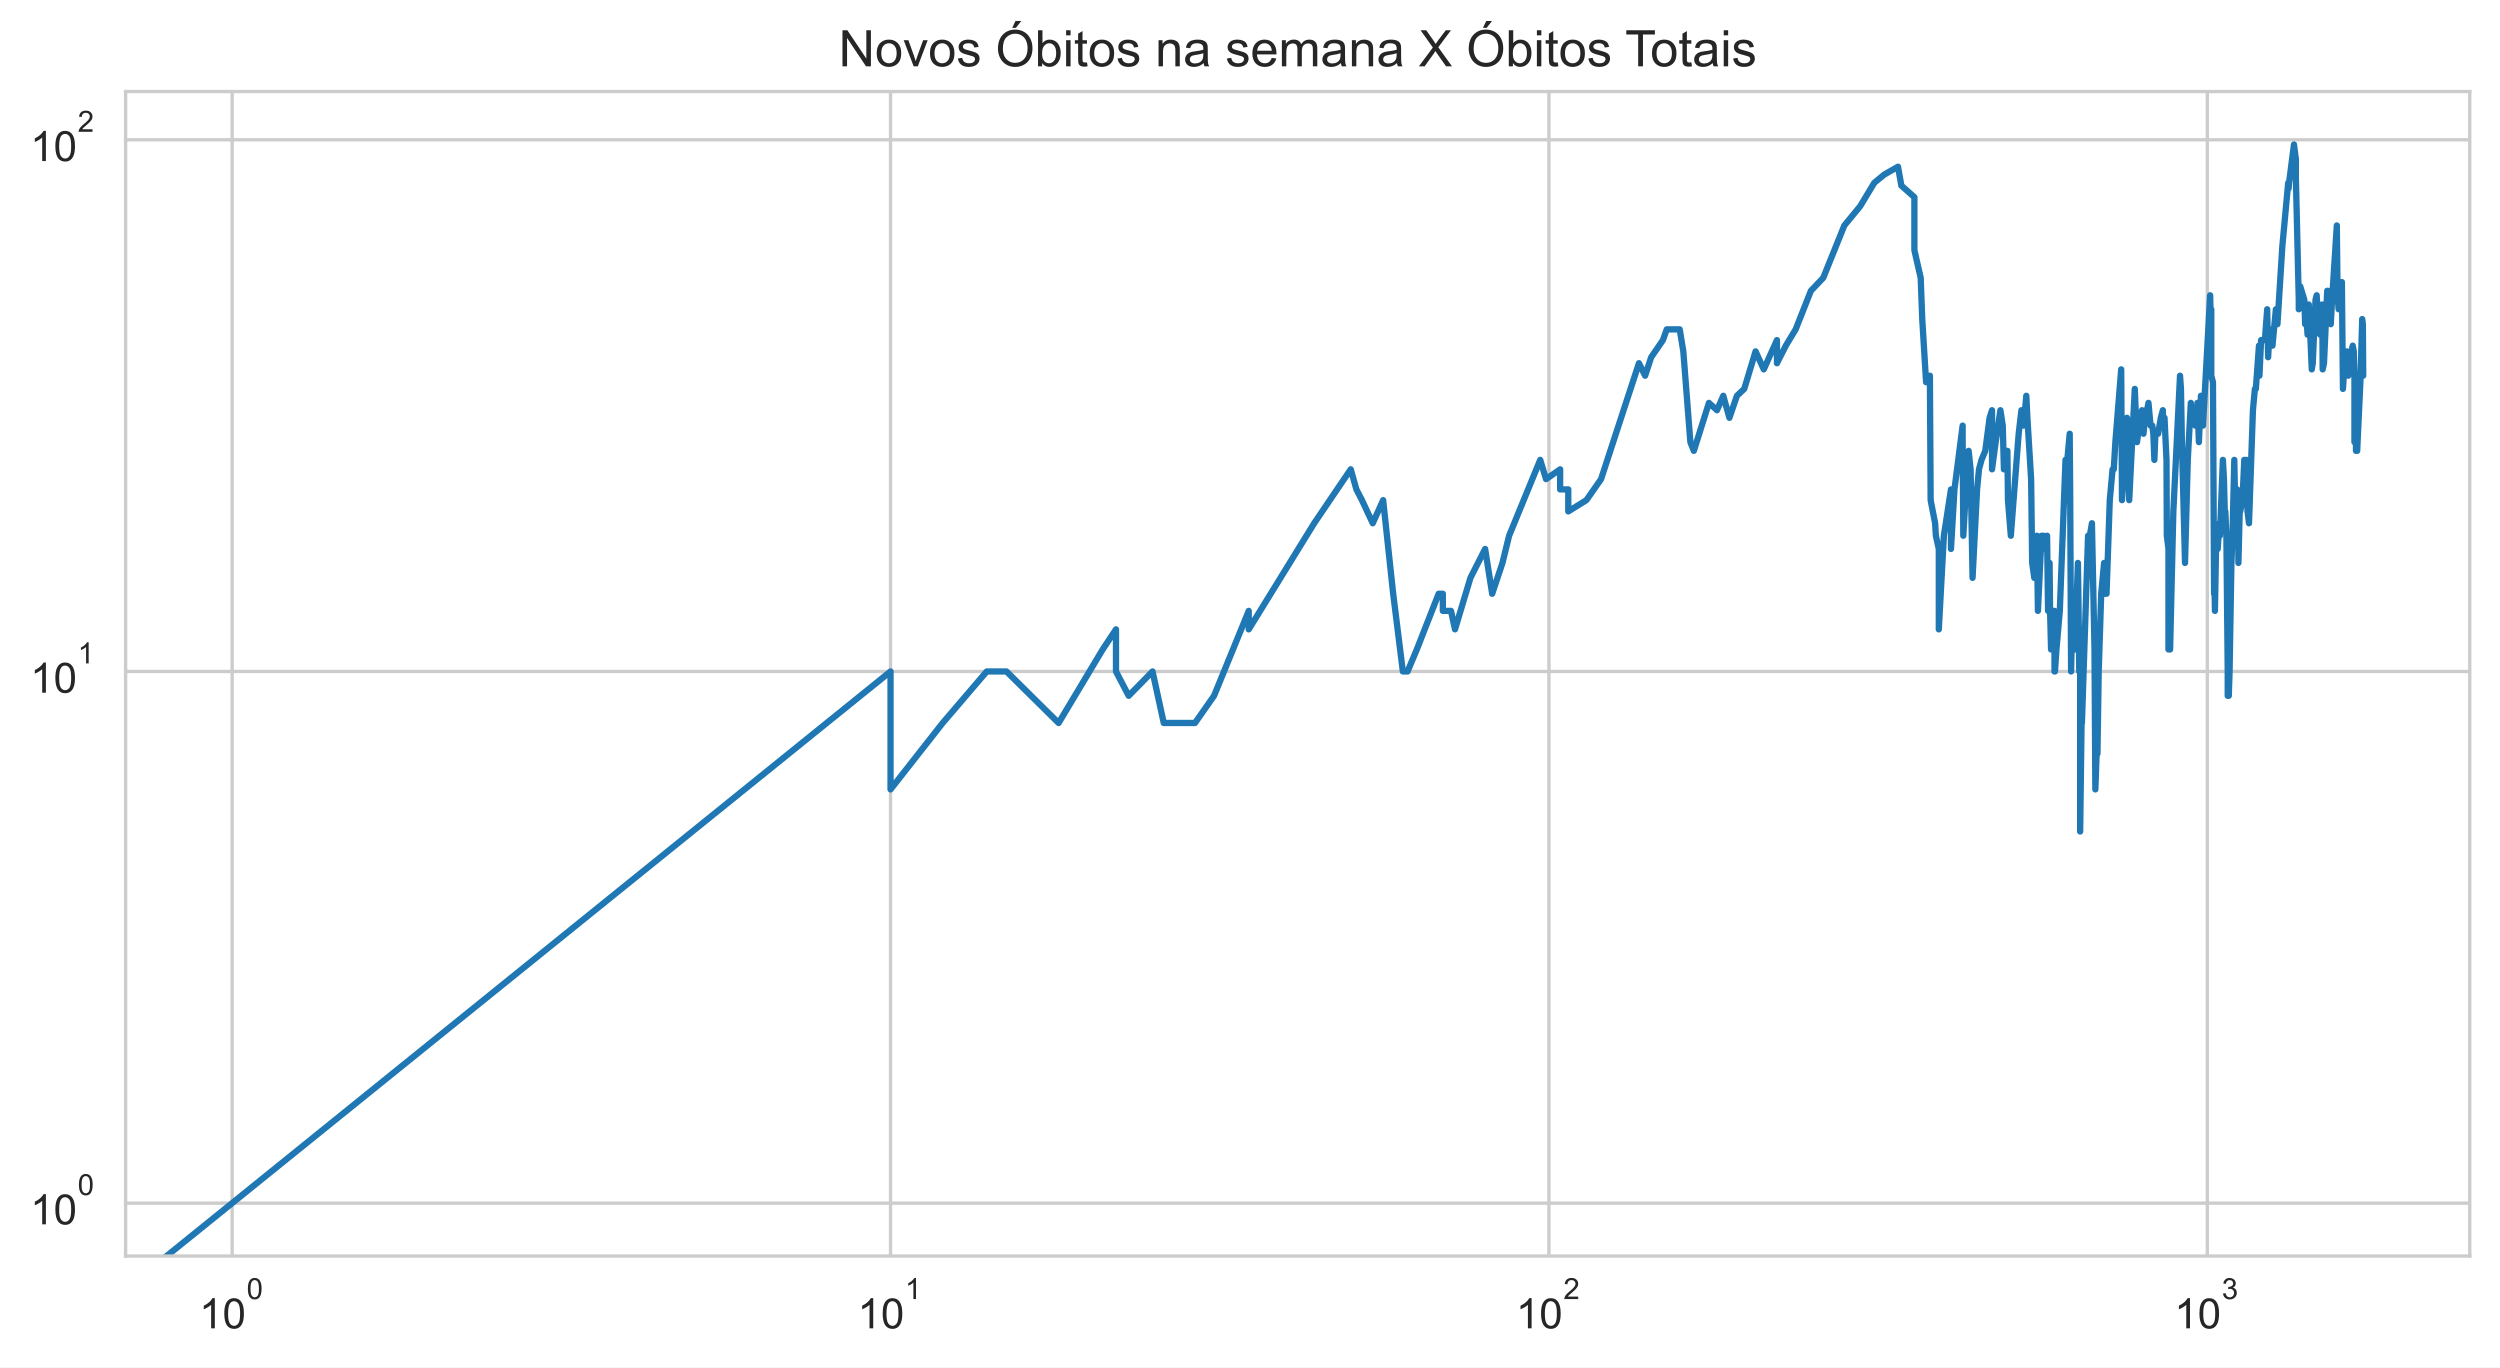
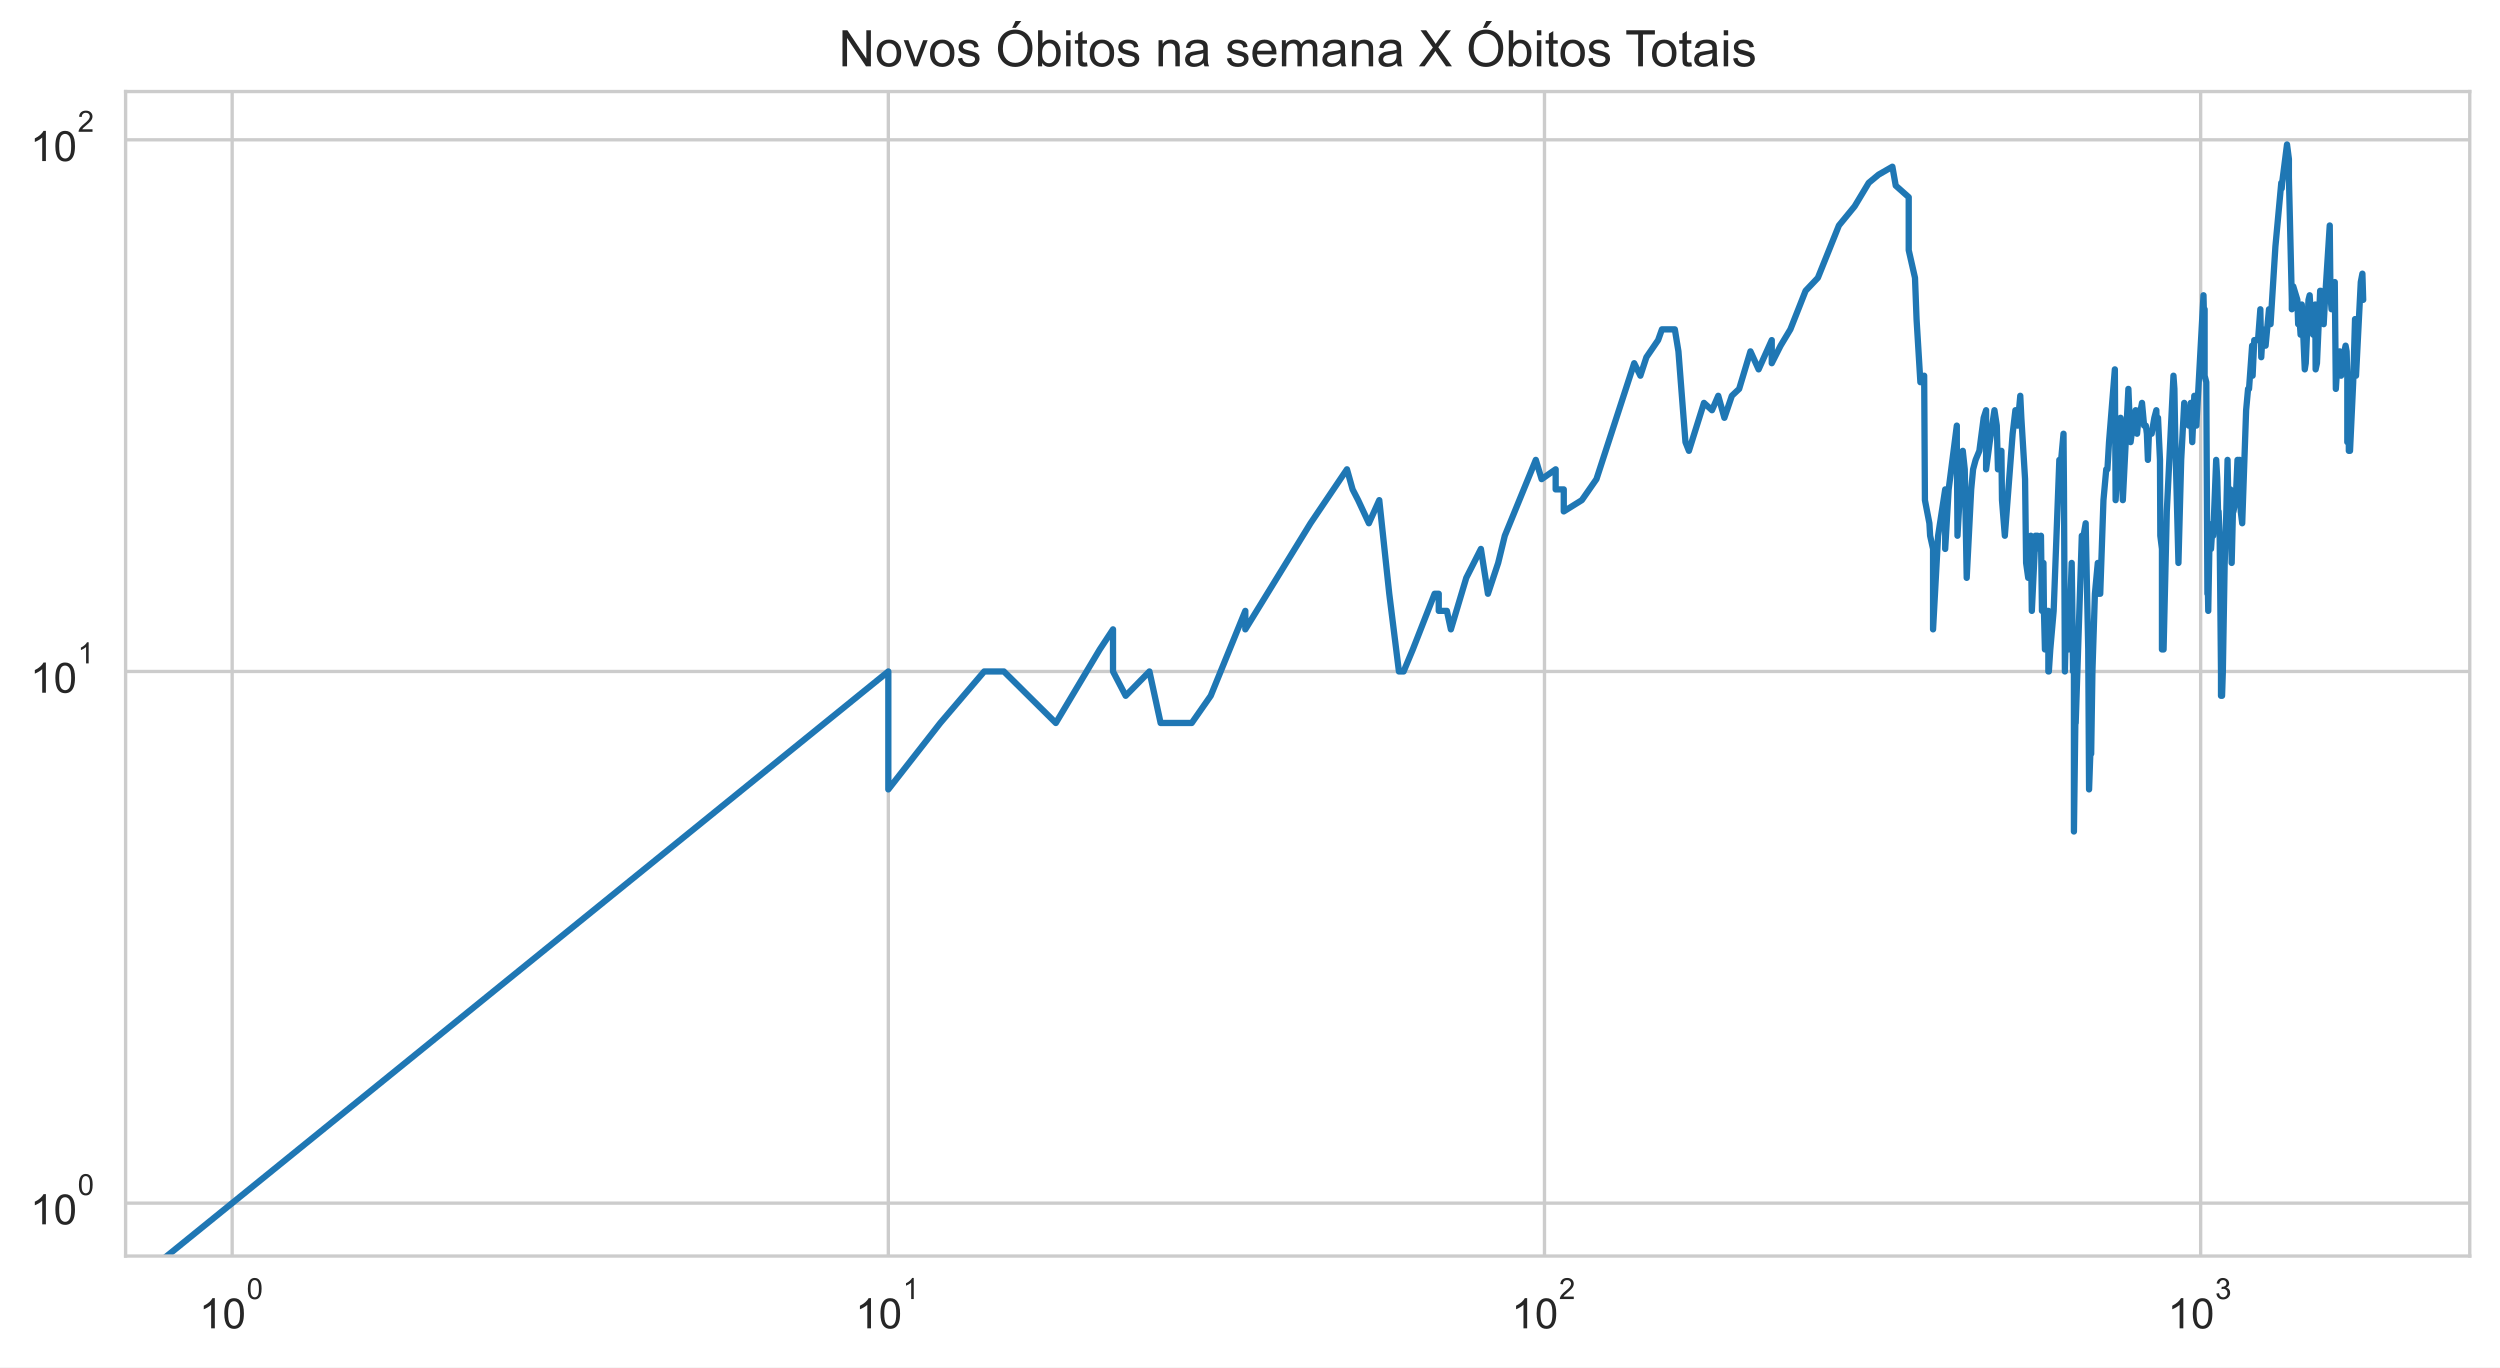
<svg xmlns="http://www.w3.org/2000/svg" xmlns:xlink="http://www.w3.org/1999/xlink" height="325.489pt" version="1.1" viewBox="0 0 595.1 325.489" width="595.1pt">
  <defs>
    <style type="text/css">*{stroke-linecap:butt;stroke-linejoin:round;}</style>
  </defs>
  <g id="figure_1">
    <g id="patch_1">
      <path d="M 0 325.489  L 595.1 325.489  L 595.1 0  L 0 0  z " style="fill:#ffffff;" />
    </g>
    <g id="axes_1">
      <g id="patch_2">
        <path d="M 29.9 298.989  L 587.9 298.989  L 587.9 21.789  L 29.9 21.789  z " style="fill:#ffffff;" />
      </g>
      <g id="matplotlib.axis_1">
        <g id="xtick_1">
          <g id="line2d_1">
-             <path clip-path="url(#p40504dd8f9)" d="M 55.264 298.989  L 55.264 21.789  " style="fill:none;stroke:#cccccc;stroke-linecap:round;stroke-width:0.8;" />
+             <path clip-path="url(#pae3e0debe0)" d="M 55.264 298.989  L 55.264 21.789  " style="fill:none;stroke:#cccccc;stroke-linecap:round;stroke-width:0.8;" />
          </g>
          <g id="text_1">
            <g style="fill:#262626;" transform="translate(47.41364 316.3019)scale(0.1 -0.1)">
              <defs>
                <path d="M 2384 0  L 1822 0  L 1822 3584  Q 1619 3391 1289 3197  Q 959 3003 697 2906  L 697 3450  Q 1169 3672 1522 3987  Q 1875 4303 2022 4600  L 2384 4600  L 2384 0  z " id="ArialMT-31" transform="scale(0.015625)" />
                <path d="M 266 2259  Q 266 3072 433 3567  Q 600 4063 929 4331  Q 1259 4600 1759 4600  Q 2128 4600 2406 4451  Q 2684 4303 2865 4023  Q 3047 3744 3150 3342  Q 3253 2941 3253 2259  Q 3253 1453 3087 958  Q 2922 463 2592 192  Q 2263 -78 1759 -78  Q 1097 -78 719 397  Q 266 969 266 2259  z M 844 2259  Q 844 1131 1108 757  Q 1372 384 1759 384  Q 2147 384 2411 759  Q 2675 1134 2675 2259  Q 2675 3391 2411 3762  Q 2147 4134 1753 4134  Q 1366 4134 1134 3806  Q 844 3388 844 2259  z " id="ArialMT-30" transform="scale(0.015625)" />
              </defs>
              <use transform="translate(0 0.99375)" xlink:href="#ArialMT-31" />
              <use transform="translate(55.61523 0.99375)" xlink:href="#ArialMT-30" />
              <use transform="translate(112.9728 70.6875)scale(0.7)" xlink:href="#ArialMT-30" />
            </g>
          </g>
        </g>
        <g id="xtick_2">
          <g id="line2d_2">
-             <path clip-path="url(#p40504dd8f9)" d="M 211.985 298.989  L 211.985 21.789  " style="fill:none;stroke:#cccccc;stroke-linecap:round;stroke-width:0.8;" />
+             <path clip-path="url(#pae3e0debe0)" d="M 211.457 298.989  L 211.457 21.789  " style="fill:none;stroke:#cccccc;stroke-linecap:round;stroke-width:0.8;" />
          </g>
          <g id="text_2">
-             <g style="fill:#262626;" transform="translate(204.1346 316.3019)scale(0.1 -0.1)">
+             <g style="fill:#262626;" transform="translate(203.6068 316.3019)scale(0.1 -0.1)">
              <use transform="translate(0 0.99375)" xlink:href="#ArialMT-31" />
              <use transform="translate(55.61523 0.99375)" xlink:href="#ArialMT-30" />
              <use transform="translate(112.9728 70.6875)scale(0.7)" xlink:href="#ArialMT-31" />
            </g>
          </g>
        </g>
        <g id="xtick_3">
          <g id="line2d_3">
-             <path clip-path="url(#p40504dd8f9)" d="M 368.706 298.989  L 368.706 21.789  " style="fill:none;stroke:#cccccc;stroke-linecap:round;stroke-width:0.8;" />
+             <path clip-path="url(#pae3e0debe0)" d="M 367.65 298.989  L 367.65 21.789  " style="fill:none;stroke:#cccccc;stroke-linecap:round;stroke-width:0.8;" />
          </g>
          <g id="text_3">
-             <g style="fill:#262626;" transform="translate(360.8556 316.3019)scale(0.1 -0.1)">
+             <g style="fill:#262626;" transform="translate(359.7999 316.3019)scale(0.1 -0.1)">
              <defs>
                <path d="M 3222 541  L 3222 0  L 194 0  Q 188 203 259 391  Q 375 700 629 1000  Q 884 1300 1366 1694  Q 2113 2306 2375 2664  Q 2638 3022 2638 3341  Q 2638 3675 2398 3904  Q 2159 4134 1775 4134  Q 1369 4134 1125 3890  Q 881 3647 878 3216  L 300 3275  Q 359 3922 746 4261  Q 1134 4600 1788 4600  Q 2447 4600 2831 4234  Q 3216 3869 3216 3328  Q 3216 3053 3103 2787  Q 2991 2522 2730 2228  Q 2469 1934 1863 1422  Q 1356 997 1212 845  Q 1069 694 975 541  L 3222 541  z " id="ArialMT-32" transform="scale(0.015625)" />
              </defs>
              <use transform="translate(0 0.99375)" xlink:href="#ArialMT-31" />
              <use transform="translate(55.61523 0.99375)" xlink:href="#ArialMT-30" />
              <use transform="translate(112.9728 70.6875)scale(0.7)" xlink:href="#ArialMT-32" />
            </g>
          </g>
        </g>
        <g id="xtick_4">
          <g id="line2d_4">
-             <path clip-path="url(#p40504dd8f9)" d="M 525.427 298.989  L 525.427 21.789  " style="fill:none;stroke:#cccccc;stroke-linecap:round;stroke-width:0.8;" />
+             <path clip-path="url(#pae3e0debe0)" d="M 523.843 298.989  L 523.843 21.789  " style="fill:none;stroke:#cccccc;stroke-linecap:round;stroke-width:0.8;" />
          </g>
          <g id="text_4">
-             <g style="fill:#262626;" transform="translate(517.5765 316.3019)scale(0.1 -0.1)">
+             <g style="fill:#262626;" transform="translate(515.993 316.3019)scale(0.1 -0.1)">
              <defs>
                <path d="M 269 1209  L 831 1284  Q 928 806 1161 595  Q 1394 384 1728 384  Q 2125 384 2398 659  Q 2672 934 2672 1341  Q 2672 1728 2419 1979  Q 2166 2231 1775 2231  Q 1616 2231 1378 2169  L 1441 2663  Q 1497 2656 1531 2656  Q 1891 2656 2178 2843  Q 2466 3031 2466 3422  Q 2466 3731 2256 3934  Q 2047 4138 1716 4138  Q 1388 4138 1169 3931  Q 950 3725 888 3313  L 325 3413  Q 428 3978 793 4289  Q 1159 4600 1703 4600  Q 2078 4600 2393 4439  Q 2709 4278 2876 4000  Q 3044 3722 3044 3409  Q 3044 3113 2884 2869  Q 2725 2625 2413 2481  Q 2819 2388 3044 2092  Q 3269 1797 3269 1353  Q 3269 753 2831 336  Q 2394 -81 1725 -81  Q 1122 -81 723 278  Q 325 638 269 1209  z " id="ArialMT-33" transform="scale(0.015625)" />
              </defs>
              <use transform="translate(0 0.99375)" xlink:href="#ArialMT-31" />
              <use transform="translate(55.61523 0.99375)" xlink:href="#ArialMT-30" />
              <use transform="translate(112.9728 70.6875)scale(0.7)" xlink:href="#ArialMT-33" />
            </g>
          </g>
        </g>
        <g id="xtick_5" />
        <g id="xtick_6" />
        <g id="xtick_7" />
        <g id="xtick_8" />
        <g id="xtick_9" />
        <g id="xtick_10" />
        <g id="xtick_11" />
        <g id="xtick_12" />
        <g id="xtick_13" />
        <g id="xtick_14" />
        <g id="xtick_15" />
        <g id="xtick_16" />
        <g id="xtick_17" />
        <g id="xtick_18" />
        <g id="xtick_19" />
        <g id="xtick_20" />
        <g id="xtick_21" />
        <g id="xtick_22" />
        <g id="xtick_23" />
        <g id="xtick_24" />
        <g id="xtick_25" />
        <g id="xtick_26" />
        <g id="xtick_27" />
        <g id="xtick_28" />
        <g id="xtick_29" />
        <g id="xtick_30" />
        <g id="xtick_31" />
        <g id="xtick_32" />
      </g>
      <g id="matplotlib.axis_2">
        <g id="ytick_1">
          <g id="line2d_5">
-             <path clip-path="url(#p40504dd8f9)" d="M 29.9 286.389  L 587.9 286.389  " style="fill:none;stroke:#cccccc;stroke-linecap:round;stroke-width:0.8;" />
+             <path clip-path="url(#pae3e0debe0)" d="M 29.9 286.389  L 587.9 286.389  " style="fill:none;stroke:#cccccc;stroke-linecap:round;stroke-width:0.8;" />
          </g>
          <g id="text_5">
            <g style="fill:#262626;" transform="translate(7.2 291.5456)scale(0.1 -0.1)">
              <use transform="translate(0 0.99375)" xlink:href="#ArialMT-31" />
              <use transform="translate(55.61523 0.99375)" xlink:href="#ArialMT-30" />
              <use transform="translate(112.9728 70.6875)scale(0.7)" xlink:href="#ArialMT-30" />
            </g>
          </g>
        </g>
        <g id="ytick_2">
          <g id="line2d_6">
-             <path clip-path="url(#p40504dd8f9)" d="M 29.9 159.834  L 587.9 159.834  " style="fill:none;stroke:#cccccc;stroke-linecap:round;stroke-width:0.8;" />
+             <path clip-path="url(#pae3e0debe0)" d="M 29.9 159.834  L 587.9 159.834  " style="fill:none;stroke:#cccccc;stroke-linecap:round;stroke-width:0.8;" />
          </g>
          <g id="text_6">
            <g style="fill:#262626;" transform="translate(7.2 164.9904)scale(0.1 -0.1)">
              <use transform="translate(0 0.99375)" xlink:href="#ArialMT-31" />
              <use transform="translate(55.61523 0.99375)" xlink:href="#ArialMT-30" />
              <use transform="translate(112.9728 70.6875)scale(0.7)" xlink:href="#ArialMT-31" />
            </g>
          </g>
        </g>
        <g id="ytick_3">
          <g id="line2d_7">
-             <path clip-path="url(#p40504dd8f9)" d="M 29.9 33.279  L 587.9 33.279  " style="fill:none;stroke:#cccccc;stroke-linecap:round;stroke-width:0.8;" />
+             <path clip-path="url(#pae3e0debe0)" d="M 29.9 33.279  L 587.9 33.279  " style="fill:none;stroke:#cccccc;stroke-linecap:round;stroke-width:0.8;" />
          </g>
          <g id="text_7">
            <g style="fill:#262626;" transform="translate(7.2 38.43524)scale(0.1 -0.1)">
              <use transform="translate(0 0.99375)" xlink:href="#ArialMT-31" />
              <use transform="translate(55.61523 0.99375)" xlink:href="#ArialMT-30" />
              <use transform="translate(112.9728 70.6875)scale(0.7)" xlink:href="#ArialMT-32" />
            </g>
          </g>
        </g>
        <g id="ytick_4" />
        <g id="ytick_5" />
        <g id="ytick_6" />
        <g id="ytick_7" />
        <g id="ytick_8" />
        <g id="ytick_9" />
        <g id="ytick_10" />
        <g id="ytick_11" />
        <g id="ytick_12" />
        <g id="ytick_13" />
        <g id="ytick_14" />
        <g id="ytick_15" />
        <g id="ytick_16" />
        <g id="ytick_17" />
        <g id="ytick_18" />
        <g id="ytick_19" />
        <g id="ytick_20" />
        <g id="ytick_21" />
      </g>
      <g id="line2d_8">
-         <path clip-path="url(#p40504dd8f9)" d="M 5.605 326.489  L 211.985 159.834  L 211.985 187.91  L 224.394 172.099  L 234.886 159.834  L 234.886 159.834  L 239.582 159.834  L 251.991 172.099  L 262.483 154.596  L 265.649 149.813  L 265.649 159.834  L 268.675 165.625  L 268.675 165.625  L 274.35 159.834  L 277.02 172.099  L 284.452 172.099  L 288.991 165.625  L 297.251 145.414  L 297.251 149.813  L 297.251 149.813  L 312.827 124.556  L 321.528 111.716  L 322.876 116.499  L 324.197 119.056  L 326.766 124.556  L 329.241 119.056  L 331.63 141.341  L 333.937 159.834  L 335.062 159.834  L 337.258 154.596  L 342.456 141.341  L 343.45 141.341  L 343.45 145.414  L 345.395 145.414  L 346.347 149.813  L 350.027 137.549  L 353.518 130.67  L 355.198 141.341  L 357.644 134.002  L 359.227 127.528  L 366.632 109.473  L 368.022 114.056  L 371.375 111.716  L 371.375 116.499  L 373.311 116.499  L 373.311 121.737  L 377.624 119.056  L 381.115 114.056  L 390.133 86.46  L 391.607 89.431  L 393.05 85.032  L 395.847 80.959  L 396.755 78.402  L 399.839 78.402  L 400.695 83.64  L 402.376 105.243  L 403.201 107.317  L 406.795 95.905  L 408.712 97.65  L 410.208 94.214  L 411.672 99.452  L 413.458 94.214  L 415.199 92.573  L 417.895 83.64  L 419.849 87.925  L 422.986 80.959  L 422.986 86.46  L 425.099 82.283  L 427.437 78.402  L 431.071 69.22  L 434.002 66.137  L 439.027 53.673  L 442.796 49.091  L 442.796 49.091  L 446.15 43.52  L 448.508 41.569  L 451.799 39.684  L 452.597 44.186  L 455.701 46.935  L 455.701 59.553  L 455.701 59.553  L 457.201 66.137  L 457.57 75.959  L 458.487 90.98  L 459.39 89.431  L 459.57 119.056  L 459.57 119.056  L 460.636 124.556  L 460.812 127.528  L 461.512 130.67  L 461.512 149.813  L 462.72 127.528  L 462.72 127.528  L 464.409 116.499  L 464.409 130.67  L 465.238 116.499  L 467.187 101.315  L 467.187 105.243  L 467.187 105.243  L 467.347 127.528  L 467.825 119.056  L 468.614 107.317  L 469.082 111.716  L 469.548 137.549  L 470.622 116.499  L 470.622 116.499  L 471.078 111.716  L 471.68 109.473  L 472.574 107.317  L 473.602 99.452  L 474.182 97.65  L 474.182 111.716  L 474.182 111.716  L 475.044 105.243  L 476.176 97.65  L 476.735 101.315  L 477.013 111.716  L 477.702 109.473  L 477.702 109.473  L 477.839 107.317  L 477.976 119.056  L 478.656 127.528  L 480.525 103.244  L 481.18 97.65  L 481.699 99.452  L 481.699 99.452  L 481.699 101.315  L 482.343 94.214  L 482.599 99.452  L 483.487 114.056  L 483.739 134.002  L 483.739 134.002  L 484.239 137.549  L 484.86 127.528  L 485.106 145.414  L 485.962 127.528  L 485.962 127.528  L 486.447 127.528  L 486.928 130.67  L 487.286 127.528  L 487.524 145.414  L 487.88 134.002  L 487.998 145.414  L 488.233 154.596  L 488.819 145.414  L 488.819 149.813  L 489.051 145.414  L 489.051 159.834  L 489.167 159.834  L 489.514 154.596  L 490.317 145.414  L 491.672 109.473  L 491.895 109.473  L 491.895 109.473  L 491.895 111.716  L 492.67 103.244  L 492.78 116.499  L 493 159.834  L 493 159.834  L 493.219 149.813  L 493.871 154.596  L 494.087 149.813  L 494.624 134.002  L 494.731 141.341  L 494.944 159.834  L 495.157 159.834  L 495.157 197.931  L 495.581 165.625  L 495.581 172.099  L 497.042 127.528  L 497.351 130.67  L 497.351 130.67  L 497.454 127.528  L 497.965 124.556  L 498.574 154.596  L 498.776 187.91  L 499.077 179.438  L 499.277 179.438  L 499.576 159.834  L 500.171 141.341  L 500.858 134.002  L 500.858 141.341  L 500.955 141.341  L 501.441 141.341  L 502.211 119.056  L 502.878 111.716  L 503.162 111.716  L 503.162 111.716  L 503.539 105.243  L 504.932 87.925  L 505.116 119.056  L 505.116 119.056  L 506.298 99.452  L 506.837 119.056  L 508.166 92.573  L 508.166 92.573  L 508.69 105.243  L 509.469 99.452  L 509.898 97.65  L 510.239 103.244  L 510.747 97.65  L 510.747 99.452  L 510.747 99.452  L 511.42 95.905  L 511.919 101.315  L 512.333 101.315  L 512.58 103.244  L 512.826 109.473  L 513.072 103.244  L 513.721 103.244  L 514.365 99.452  L 514.844 97.65  L 514.923 101.315  L 515.24 99.452  L 515.713 109.473  L 515.791 127.528  L 516.182 130.67  L 516.182 154.596  L 516.182 154.596  L 516.571 154.596  L 517.342 121.737  L 518.933 89.431  L 518.933 89.431  L 519.157 92.573  L 519.38 105.243  L 520.12 134.002  L 520.779 109.473  L 520.779 109.473  L 521.504 95.905  L 521.576 99.452  L 522.364 97.65  L 522.577 101.315  L 523.072 95.905  L 523.072 95.905  L 523.424 105.243  L 523.912 94.214  L 524.398 101.315  L 526.104 70.288  L 526.238 75.959  L 526.373 73.62  L 526.373 73.62  L 526.373 89.431  L 526.774 90.98  L 527.041 141.341  L 527.174 141.341  L 527.24 145.414  L 527.24 145.414  L 527.504 130.67  L 527.899 130.67  L 528.292 124.556  L 528.422 124.556  L 528.422 127.528  L 528.422 127.528  L 529.135 109.473  L 529.393 114.056  L 529.649 124.556  L 529.713 121.737  L 529.713 121.737  L 529.968 127.528  L 530.286 159.834  L 530.286 165.625  L 530.286 165.625  L 530.539 165.625  L 530.728 159.834  L 531.167 134.002  L 531.417 127.528  L 531.852 109.473  L 531.852 109.473  L 532.037 119.056  L 532.53 116.499  L 532.713 119.056  L 532.836 134.002  L 532.836 134.002  L 533.14 121.737  L 533.261 121.737  L 533.805 119.056  L 534.225 109.473  L 534.345 109.473  L 534.345 109.473  L 534.464 116.499  L 534.761 109.473  L 534.998 121.737  L 535.352 124.556  L 536.287 97.65  L 536.75 92.573  L 536.98 92.573  L 537.722 82.283  L 537.836 89.431  L 538.232 80.959  L 539.128 80.959  L 539.682 73.62  L 539.903 85.032  L 540.287 78.402  L 540.505 80.959  L 540.505 82.283  L 540.94 82.283  L 541.748 73.62  L 542.122 77.167  L 543.284 58.673  L 544.683 43.52  L 544.786 44.861  L 544.888 43.52  L 546.054 34.389  L 546.505 37.862  L 546.505 42.211  L 547.2 71.376  L 547.2 73.62  L 547.546 68.173  L 548.522 71.376  L 548.716 77.167  L 548.812 74.777  L 549.053 75.959  L 549.293 79.665  L 549.58 72.486  L 549.771 75.959  L 550.293 87.925  L 550.528 86.46  L 551.184 71.376  L 551.463 70.288  L 551.88 77.167  L 552.294 79.665  L 552.796 72.486  L 552.887 87.925  L 553.205 86.46  L 553.97 69.22  L 554.104 69.22  L 554.193 70.288  L 554.594 70.288  L 554.815 77.167  L 555.124 71.376  L 556.258 53.673  L 556.431 70.288  L 556.689 73.62  L 556.947 72.486  L 557.459 67.146  L 557.714 92.573  L 558.009 87.925  L 558.094 85.032  L 558.346 85.032  L 558.639 83.64  L 558.972 89.431  L 559.346 85.032  L 559.511 87.925  L 559.758 83.64  L 560.045 82.283  L 560.29 83.64  L 560.453 89.431  L 560.453 105.243  L 560.656 103.244  L 560.818 99.452  L 560.818 107.317  L 561.101 107.317  L 561.862 90.98  L 562.299 75.959  L 562.457 77.167  L 562.536 89.431  L 562.536 89.431  " style="fill:none;stroke:#1f77b4;stroke-linecap:round;stroke-width:1.5;" />
+         <path clip-path="url(#pae3e0debe0)" d="M 5.773 326.489  L 211.457 159.834  L 211.457 187.91  L 223.824 172.099  L 234.281 159.834  L 234.281 159.834  L 238.961 159.834  L 251.329 172.099  L 261.785 154.596  L 264.941 149.813  L 264.941 159.834  L 267.956 165.625  L 267.956 165.625  L 273.612 159.834  L 276.273 172.099  L 283.68 172.099  L 288.204 165.625  L 296.436 145.414  L 296.436 149.813  L 296.436 149.813  L 311.96 124.556  L 320.631 111.716  L 321.974 116.499  L 323.292 119.056  L 325.852 124.556  L 328.319 119.056  L 330.699 141.341  L 332.999 159.834  L 334.12 159.834  L 336.308 154.596  L 341.489 141.341  L 342.479 141.341  L 342.479 145.414  L 344.417 145.414  L 345.366 149.813  L 349.034 137.549  L 352.513 130.67  L 354.188 141.341  L 356.626 134.002  L 358.203 127.528  L 365.584 109.473  L 366.968 114.056  L 370.31 111.716  L 370.31 116.499  L 372.239 116.499  L 372.239 121.737  L 376.538 119.056  L 380.017 114.056  L 389.005 86.46  L 390.474 89.431  L 391.912 85.032  L 394.7 80.959  L 395.605 78.402  L 398.679 78.402  L 399.532 83.64  L 401.207 105.243  L 402.029 107.317  L 405.611 95.905  L 407.522 97.65  L 409.013 94.214  L 410.471 99.452  L 412.252 94.214  L 413.987 92.573  L 416.674 83.64  L 418.621 87.925  L 421.748 80.959  L 421.748 86.46  L 423.854 82.283  L 426.183 78.402  L 429.805 69.22  L 432.726 66.137  L 437.735 53.673  L 441.491 49.091  L 441.491 49.091  L 444.833 43.52  L 447.184 41.569  L 450.463 39.684  L 451.259 44.186  L 454.352 46.935  L 454.352 59.553  L 454.352 59.553  L 455.847 66.137  L 456.215 75.959  L 457.128 90.98  L 458.029 89.431  L 458.208 119.056  L 458.208 119.056  L 459.271 124.556  L 459.446 127.528  L 460.144 130.67  L 460.144 149.813  L 461.347 127.528  L 461.347 127.528  L 463.031 116.499  L 463.031 130.67  L 463.857 116.499  L 465.8 101.315  L 465.8 105.243  L 465.8 105.243  L 465.959 127.528  L 466.435 119.056  L 467.221 107.317  L 467.689 111.716  L 468.153 137.549  L 469.223 116.499  L 469.223 116.499  L 469.677 111.716  L 470.277 109.473  L 471.168 107.317  L 472.193 99.452  L 472.771 97.65  L 472.771 111.716  L 472.771 111.716  L 473.63 105.243  L 474.758 97.65  L 475.315 101.315  L 475.592 111.716  L 476.279 109.473  L 476.279 109.473  L 476.416 107.317  L 476.552 119.056  L 477.23 127.528  L 479.092 103.244  L 479.745 97.65  L 480.263 99.452  L 480.263 99.452  L 480.263 101.315  L 480.905 94.214  L 481.16 99.452  L 482.045 114.056  L 482.296 134.002  L 482.296 134.002  L 482.794 137.549  L 483.413 127.528  L 483.658 145.414  L 484.512 127.528  L 484.512 127.528  L 484.994 127.528  L 485.474 130.67  L 485.831 127.528  L 486.068 145.414  L 486.423 134.002  L 486.54 145.414  L 486.775 154.596  L 487.358 145.414  L 487.358 149.813  L 487.59 145.414  L 487.59 159.834  L 487.706 159.834  L 488.052 154.596  L 488.852 145.414  L 490.202 109.473  L 490.424 109.473  L 490.424 109.473  L 490.424 111.716  L 491.197 103.244  L 491.306 116.499  L 491.525 159.834  L 491.525 159.834  L 491.743 149.813  L 492.394 154.596  L 492.609 149.813  L 493.144 134.002  L 493.251 141.341  L 493.464 159.834  L 493.676 159.834  L 493.676 197.931  L 494.098 165.625  L 494.098 172.099  L 495.554 127.528  L 495.862 130.67  L 495.862 130.67  L 495.965 127.528  L 496.474 124.556  L 497.081 154.596  L 497.282 187.91  L 497.582 179.438  L 497.782 179.438  L 498.08 159.834  L 498.672 141.341  L 499.357 134.002  L 499.357 141.341  L 499.454 141.341  L 499.938 141.341  L 500.706 119.056  L 501.371 111.716  L 501.653 111.716  L 501.653 111.716  L 502.029 105.243  L 503.418 87.925  L 503.601 119.056  L 503.601 119.056  L 504.779 99.452  L 505.316 119.056  L 506.64 92.573  L 506.64 92.573  L 507.163 105.243  L 507.939 99.452  L 508.366 97.65  L 508.706 103.244  L 509.213 97.65  L 509.213 99.452  L 509.213 99.452  L 509.883 95.905  L 510.381 101.315  L 510.794 101.315  L 511.04 103.244  L 511.285 109.473  L 511.53 103.244  L 512.177 103.244  L 512.819 99.452  L 513.296 97.65  L 513.375 101.315  L 513.691 99.452  L 514.162 109.473  L 514.24 127.528  L 514.63 130.67  L 514.63 154.596  L 514.63 154.596  L 515.017 154.596  L 515.785 121.737  L 517.371 89.431  L 517.371 89.431  L 517.594 92.573  L 517.817 105.243  L 518.555 134.002  L 519.211 109.473  L 519.211 109.473  L 519.934 95.905  L 520.006 99.452  L 520.791 97.65  L 521.003 101.315  L 521.497 95.905  L 521.497 95.905  L 521.847 105.243  L 522.334 94.214  L 522.818 101.315  L 524.518 70.288  L 524.652 75.959  L 524.786 73.62  L 524.786 73.62  L 524.786 89.431  L 525.186 90.98  L 525.452 141.341  L 525.584 141.341  L 525.65 145.414  L 525.65 145.414  L 525.914 130.67  L 526.308 130.67  L 526.699 124.556  L 526.829 124.556  L 526.829 127.528  L 526.829 127.528  L 527.539 109.473  L 527.796 114.056  L 528.051 124.556  L 528.115 121.737  L 528.115 121.737  L 528.369 127.528  L 528.686 159.834  L 528.686 165.625  L 528.686 165.625  L 528.938 165.625  L 529.126 159.834  L 529.564 134.002  L 529.813 127.528  L 530.247 109.473  L 530.247 109.473  L 530.431 119.056  L 530.922 116.499  L 531.105 119.056  L 531.227 134.002  L 531.227 134.002  L 531.53 121.737  L 531.652 121.737  L 532.193 119.056  L 532.612 109.473  L 532.731 109.473  L 532.731 109.473  L 532.85 116.499  L 533.146 109.473  L 533.383 121.737  L 533.735 124.556  L 534.667 97.65  L 535.128 92.573  L 535.357 92.573  L 536.097 82.283  L 536.211 89.431  L 536.605 80.959  L 537.498 80.959  L 538.051 73.62  L 538.27 85.032  L 538.653 78.402  L 538.871 80.959  L 538.871 82.283  L 539.304 82.283  L 540.11 73.62  L 540.482 77.167  L 541.64 58.673  L 543.035 43.52  L 543.137 44.861  L 543.239 43.52  L 544.401 34.389  L 544.85 37.862  L 544.85 42.211  L 545.544 71.376  L 545.544 73.62  L 545.887 68.173  L 546.861 71.376  L 547.054 77.167  L 547.15 74.777  L 547.39 75.959  L 547.629 79.665  L 547.915 72.486  L 548.105 75.959  L 548.625 87.925  L 548.86 86.46  L 549.514 71.376  L 549.792 70.288  L 550.207 77.167  L 550.62 79.665  L 551.121 72.486  L 551.211 87.925  L 551.528 86.46  L 552.29 69.22  L 552.424 69.22  L 552.513 70.288  L 552.912 70.288  L 553.132 77.167  L 553.44 71.376  L 554.571 53.673  L 554.743 70.288  L 555.001 73.62  L 555.257 72.486  L 555.768 67.146  L 556.021 92.573  L 556.316 87.925  L 556.4 85.032  L 556.651 85.032  L 556.944 83.64  L 557.276 89.431  L 557.648 85.032  L 557.812 87.925  L 558.059 83.64  L 558.345 82.283  L 558.589 83.64  L 558.752 89.431  L 558.752 105.243  L 558.954 103.244  L 559.115 99.452  L 559.115 107.317  L 559.397 107.317  L 560.156 90.98  L 560.591 75.959  L 560.749 77.167  L 560.828 89.431  L 561.959 67.146  L 562.344 65.147  L 562.536 71.376  L 562.536 71.376  " style="fill:none;stroke:#1f77b4;stroke-linecap:round;stroke-width:1.5;" />
      </g>
      <g id="patch_3">
        <path d="M 29.9 298.989  L 29.9 21.789  " style="fill:none;stroke:#cccccc;stroke-linecap:square;stroke-linejoin:miter;stroke-width:0.8;" />
      </g>
      <g id="patch_4">
        <path d="M 587.9 298.989  L 587.9 21.789  " style="fill:none;stroke:#cccccc;stroke-linecap:square;stroke-linejoin:miter;stroke-width:0.8;" />
      </g>
      <g id="patch_5">
        <path d="M 29.9 298.989  L 587.9 298.989  " style="fill:none;stroke:#cccccc;stroke-linecap:square;stroke-linejoin:miter;stroke-width:0.8;" />
      </g>
      <g id="patch_6">
        <path d="M 29.9 21.789  L 587.9 21.789  " style="fill:none;stroke:#cccccc;stroke-linecap:square;stroke-linejoin:miter;stroke-width:0.8;" />
      </g>
      <g id="text_8">
        <g style="fill:#262626;" transform="translate(199.6278 15.78937)scale(0.12 -0.12)">
          <defs>
            <path d="M 488 0  L 488 4581  L 1109 4581  L 3516 984  L 3516 4581  L 4097 4581  L 4097 0  L 3475 0  L 1069 3600  L 1069 0  L 488 0  z " id="ArialMT-4e" transform="scale(0.015625)" />
            <path d="M 213 1659  Q 213 2581 725 3025  Q 1153 3394 1769 3394  Q 2453 3394 2887 2945  Q 3322 2497 3322 1706  Q 3322 1066 3130 698  Q 2938 331 2570 128  Q 2203 -75 1769 -75  Q 1072 -75 642 372  Q 213 819 213 1659  z M 791 1659  Q 791 1022 1069 705  Q 1347 388 1769 388  Q 2188 388 2466 706  Q 2744 1025 2744 1678  Q 2744 2294 2464 2611  Q 2184 2928 1769 2928  Q 1347 2928 1069 2612  Q 791 2297 791 1659  z " id="ArialMT-6f" transform="scale(0.015625)" />
            <path d="M 1344 0  L 81 3319  L 675 3319  L 1388 1331  Q 1503 1009 1600 663  Q 1675 925 1809 1294  L 2547 3319  L 3125 3319  L 1869 0  L 1344 0  z " id="ArialMT-76" transform="scale(0.015625)" />
            <path d="M 197 991  L 753 1078  Q 800 744 1014 566  Q 1228 388 1613 388  Q 2000 388 2187 545  Q 2375 703 2375 916  Q 2375 1106 2209 1216  Q 2094 1291 1634 1406  Q 1016 1563 777 1677  Q 538 1791 414 1992  Q 291 2194 291 2438  Q 291 2659 392 2848  Q 494 3038 669 3163  Q 800 3259 1026 3326  Q 1253 3394 1513 3394  Q 1903 3394 2198 3281  Q 2494 3169 2634 2976  Q 2775 2784 2828 2463  L 2278 2388  Q 2241 2644 2061 2787  Q 1881 2931 1553 2931  Q 1166 2931 1000 2803  Q 834 2675 834 2503  Q 834 2394 903 2306  Q 972 2216 1119 2156  Q 1203 2125 1616 2013  Q 2213 1853 2448 1751  Q 2684 1650 2818 1456  Q 2953 1263 2953 975  Q 2953 694 2789 445  Q 2625 197 2315 61  Q 2006 -75 1616 -75  Q 969 -75 630 194  Q 291 463 197 991  z " id="ArialMT-73" transform="scale(0.015625)" />
            <path id="ArialMT-20" transform="scale(0.015625)" />
            <path d="M 309 2231  Q 309 3372 921 4017  Q 1534 4663 2503 4663  Q 3138 4663 3647 4359  Q 4156 4056 4423 3514  Q 4691 2972 4691 2284  Q 4691 1588 4409 1038  Q 4128 488 3612 205  Q 3097 -78 2500 -78  Q 1853 -78 1343 234  Q 834 547 571 1087  Q 309 1628 309 2231  z M 934 2222  Q 934 1394 1379 917  Q 1825 441 2497 441  Q 3181 441 3623 922  Q 4066 1403 4066 2288  Q 4066 2847 3877 3264  Q 3688 3681 3323 3911  Q 2959 4141 2506 4141  Q 1863 4141 1398 3698  Q 934 3256 934 2222  z M 2118 4883  L 2533 5758  L 3271 5758  L 2583 4883  L 2118 4883  z " id="ArialMT-d3" transform="scale(0.015625)" />
            <path d="M 941 0  L 419 0  L 419 4581  L 981 4581  L 981 2947  Q 1338 3394 1891 3394  Q 2197 3394 2470 3270  Q 2744 3147 2920 2923  Q 3097 2700 3197 2384  Q 3297 2069 3297 1709  Q 3297 856 2875 390  Q 2453 -75 1863 -75  Q 1275 -75 941 416  L 941 0  z M 934 1684  Q 934 1088 1097 822  Q 1363 388 1816 388  Q 2184 388 2453 708  Q 2722 1028 2722 1663  Q 2722 2313 2464 2622  Q 2206 2931 1841 2931  Q 1472 2931 1203 2611  Q 934 2291 934 1684  z " id="ArialMT-62" transform="scale(0.015625)" />
            <path d="M 425 3934  L 425 4581  L 988 4581  L 988 3934  L 425 3934  z M 425 0  L 425 3319  L 988 3319  L 988 0  L 425 0  z " id="ArialMT-69" transform="scale(0.015625)" />
            <path d="M 1650 503  L 1731 6  Q 1494 -44 1306 -44  Q 1000 -44 831 53  Q 663 150 594 308  Q 525 466 525 972  L 525 2881  L 113 2881  L 113 3319  L 525 3319  L 525 4141  L 1084 4478  L 1084 3319  L 1650 3319  L 1650 2881  L 1084 2881  L 1084 941  Q 1084 700 1114 631  Q 1144 563 1211 522  Q 1278 481 1403 481  Q 1497 481 1650 503  z " id="ArialMT-74" transform="scale(0.015625)" />
            <path d="M 422 0  L 422 3319  L 928 3319  L 928 2847  Q 1294 3394 1984 3394  Q 2284 3394 2536 3286  Q 2788 3178 2913 3003  Q 3038 2828 3088 2588  Q 3119 2431 3119 2041  L 3119 0  L 2556 0  L 2556 2019  Q 2556 2363 2490 2533  Q 2425 2703 2258 2804  Q 2091 2906 1866 2906  Q 1506 2906 1245 2678  Q 984 2450 984 1813  L 984 0  L 422 0  z " id="ArialMT-6e" transform="scale(0.015625)" />
            <path d="M 2588 409  Q 2275 144 1986 34  Q 1697 -75 1366 -75  Q 819 -75 525 192  Q 231 459 231 875  Q 231 1119 342 1320  Q 453 1522 633 1644  Q 813 1766 1038 1828  Q 1203 1872 1538 1913  Q 2219 1994 2541 2106  Q 2544 2222 2544 2253  Q 2544 2597 2384 2738  Q 2169 2928 1744 2928  Q 1347 2928 1158 2789  Q 969 2650 878 2297  L 328 2372  Q 403 2725 575 2942  Q 747 3159 1072 3276  Q 1397 3394 1825 3394  Q 2250 3394 2515 3294  Q 2781 3194 2906 3042  Q 3031 2891 3081 2659  Q 3109 2516 3109 2141  L 3109 1391  Q 3109 606 3145 398  Q 3181 191 3288 0  L 2700 0  Q 2613 175 2588 409  z M 2541 1666  Q 2234 1541 1622 1453  Q 1275 1403 1131 1340  Q 988 1278 909 1158  Q 831 1038 831 891  Q 831 666 1001 516  Q 1172 366 1500 366  Q 1825 366 2078 508  Q 2331 650 2450 897  Q 2541 1088 2541 1459  L 2541 1666  z " id="ArialMT-61" transform="scale(0.015625)" />
            <path d="M 2694 1069  L 3275 997  Q 3138 488 2766 206  Q 2394 -75 1816 -75  Q 1088 -75 661 373  Q 234 822 234 1631  Q 234 2469 665 2931  Q 1097 3394 1784 3394  Q 2450 3394 2872 2941  Q 3294 2488 3294 1666  Q 3294 1616 3291 1516  L 816 1516  Q 847 969 1125 678  Q 1403 388 1819 388  Q 2128 388 2347 550  Q 2566 713 2694 1069  z M 847 1978  L 2700 1978  Q 2663 2397 2488 2606  Q 2219 2931 1791 2931  Q 1403 2931 1139 2672  Q 875 2413 847 1978  z " id="ArialMT-65" transform="scale(0.015625)" />
            <path d="M 422 0  L 422 3319  L 925 3319  L 925 2853  Q 1081 3097 1340 3245  Q 1600 3394 1931 3394  Q 2300 3394 2536 3241  Q 2772 3088 2869 2813  Q 3263 3394 3894 3394  Q 4388 3394 4653 3120  Q 4919 2847 4919 2278  L 4919 0  L 4359 0  L 4359 2091  Q 4359 2428 4304 2576  Q 4250 2725 4106 2815  Q 3963 2906 3769 2906  Q 3419 2906 3187 2673  Q 2956 2441 2956 1928  L 2956 0  L 2394 0  L 2394 2156  Q 2394 2531 2256 2718  Q 2119 2906 1806 2906  Q 1569 2906 1367 2781  Q 1166 2656 1075 2415  Q 984 2175 984 1722  L 984 0  L 422 0  z " id="ArialMT-6d" transform="scale(0.015625)" />
            <path d="M 28 0  L 1800 2388  L 238 4581  L 959 4581  L 1791 3406  Q 2050 3041 2159 2844  Q 2313 3094 2522 3366  L 3444 4581  L 4103 4581  L 2494 2422  L 4228 0  L 3478 0  L 2325 1634  Q 2228 1775 2125 1941  Q 1972 1691 1906 1597  L 756 0  L 28 0  z " id="ArialMT-58" transform="scale(0.015625)" />
            <path d="M 1659 0  L 1659 4041  L 150 4041  L 150 4581  L 3781 4581  L 3781 4041  L 2266 4041  L 2266 0  L 1659 0  z " id="ArialMT-54" transform="scale(0.015625)" />
          </defs>
          <use xlink:href="#ArialMT-4e" />
          <use x="72.217" xlink:href="#ArialMT-6f" />
          <use x="127.832" xlink:href="#ArialMT-76" />
          <use x="177.832" xlink:href="#ArialMT-6f" />
          <use x="233.447" xlink:href="#ArialMT-73" />
          <use x="283.447" xlink:href="#ArialMT-20" />
          <use x="311.23" xlink:href="#ArialMT-d3" />
          <use x="389.014" xlink:href="#ArialMT-62" />
          <use x="444.629" xlink:href="#ArialMT-69" />
          <use x="466.846" xlink:href="#ArialMT-74" />
          <use x="494.629" xlink:href="#ArialMT-6f" />
          <use x="550.244" xlink:href="#ArialMT-73" />
          <use x="600.244" xlink:href="#ArialMT-20" />
          <use x="628.027" xlink:href="#ArialMT-6e" />
          <use x="683.643" xlink:href="#ArialMT-61" />
          <use x="739.258" xlink:href="#ArialMT-20" />
          <use x="767.041" xlink:href="#ArialMT-73" />
          <use x="817.041" xlink:href="#ArialMT-65" />
          <use x="872.656" xlink:href="#ArialMT-6d" />
          <use x="955.957" xlink:href="#ArialMT-61" />
          <use x="1011.572" xlink:href="#ArialMT-6e" />
          <use x="1067.188" xlink:href="#ArialMT-61" />
          <use x="1122.803" xlink:href="#ArialMT-20" />
          <use x="1150.586" xlink:href="#ArialMT-58" />
          <use x="1217.285" xlink:href="#ArialMT-20" />
          <use x="1245.068" xlink:href="#ArialMT-d3" />
          <use x="1322.852" xlink:href="#ArialMT-62" />
          <use x="1378.467" xlink:href="#ArialMT-69" />
          <use x="1400.684" xlink:href="#ArialMT-74" />
          <use x="1428.467" xlink:href="#ArialMT-6f" />
          <use x="1484.082" xlink:href="#ArialMT-73" />
          <use x="1534.082" xlink:href="#ArialMT-20" />
          <use x="1560.115" xlink:href="#ArialMT-54" />
          <use x="1610.074" xlink:href="#ArialMT-6f" />
          <use x="1665.689" xlink:href="#ArialMT-74" />
          <use x="1693.473" xlink:href="#ArialMT-61" />
          <use x="1749.088" xlink:href="#ArialMT-69" />
          <use x="1771.305" xlink:href="#ArialMT-73" />
        </g>
      </g>
    </g>
  </g>
  <defs>
-     <clipPath id="p40504dd8f9">
+     <clipPath id="pae3e0debe0">
      <rect height="277.2" width="558" x="29.9" y="21.789" />
    </clipPath>
  </defs>
</svg>
